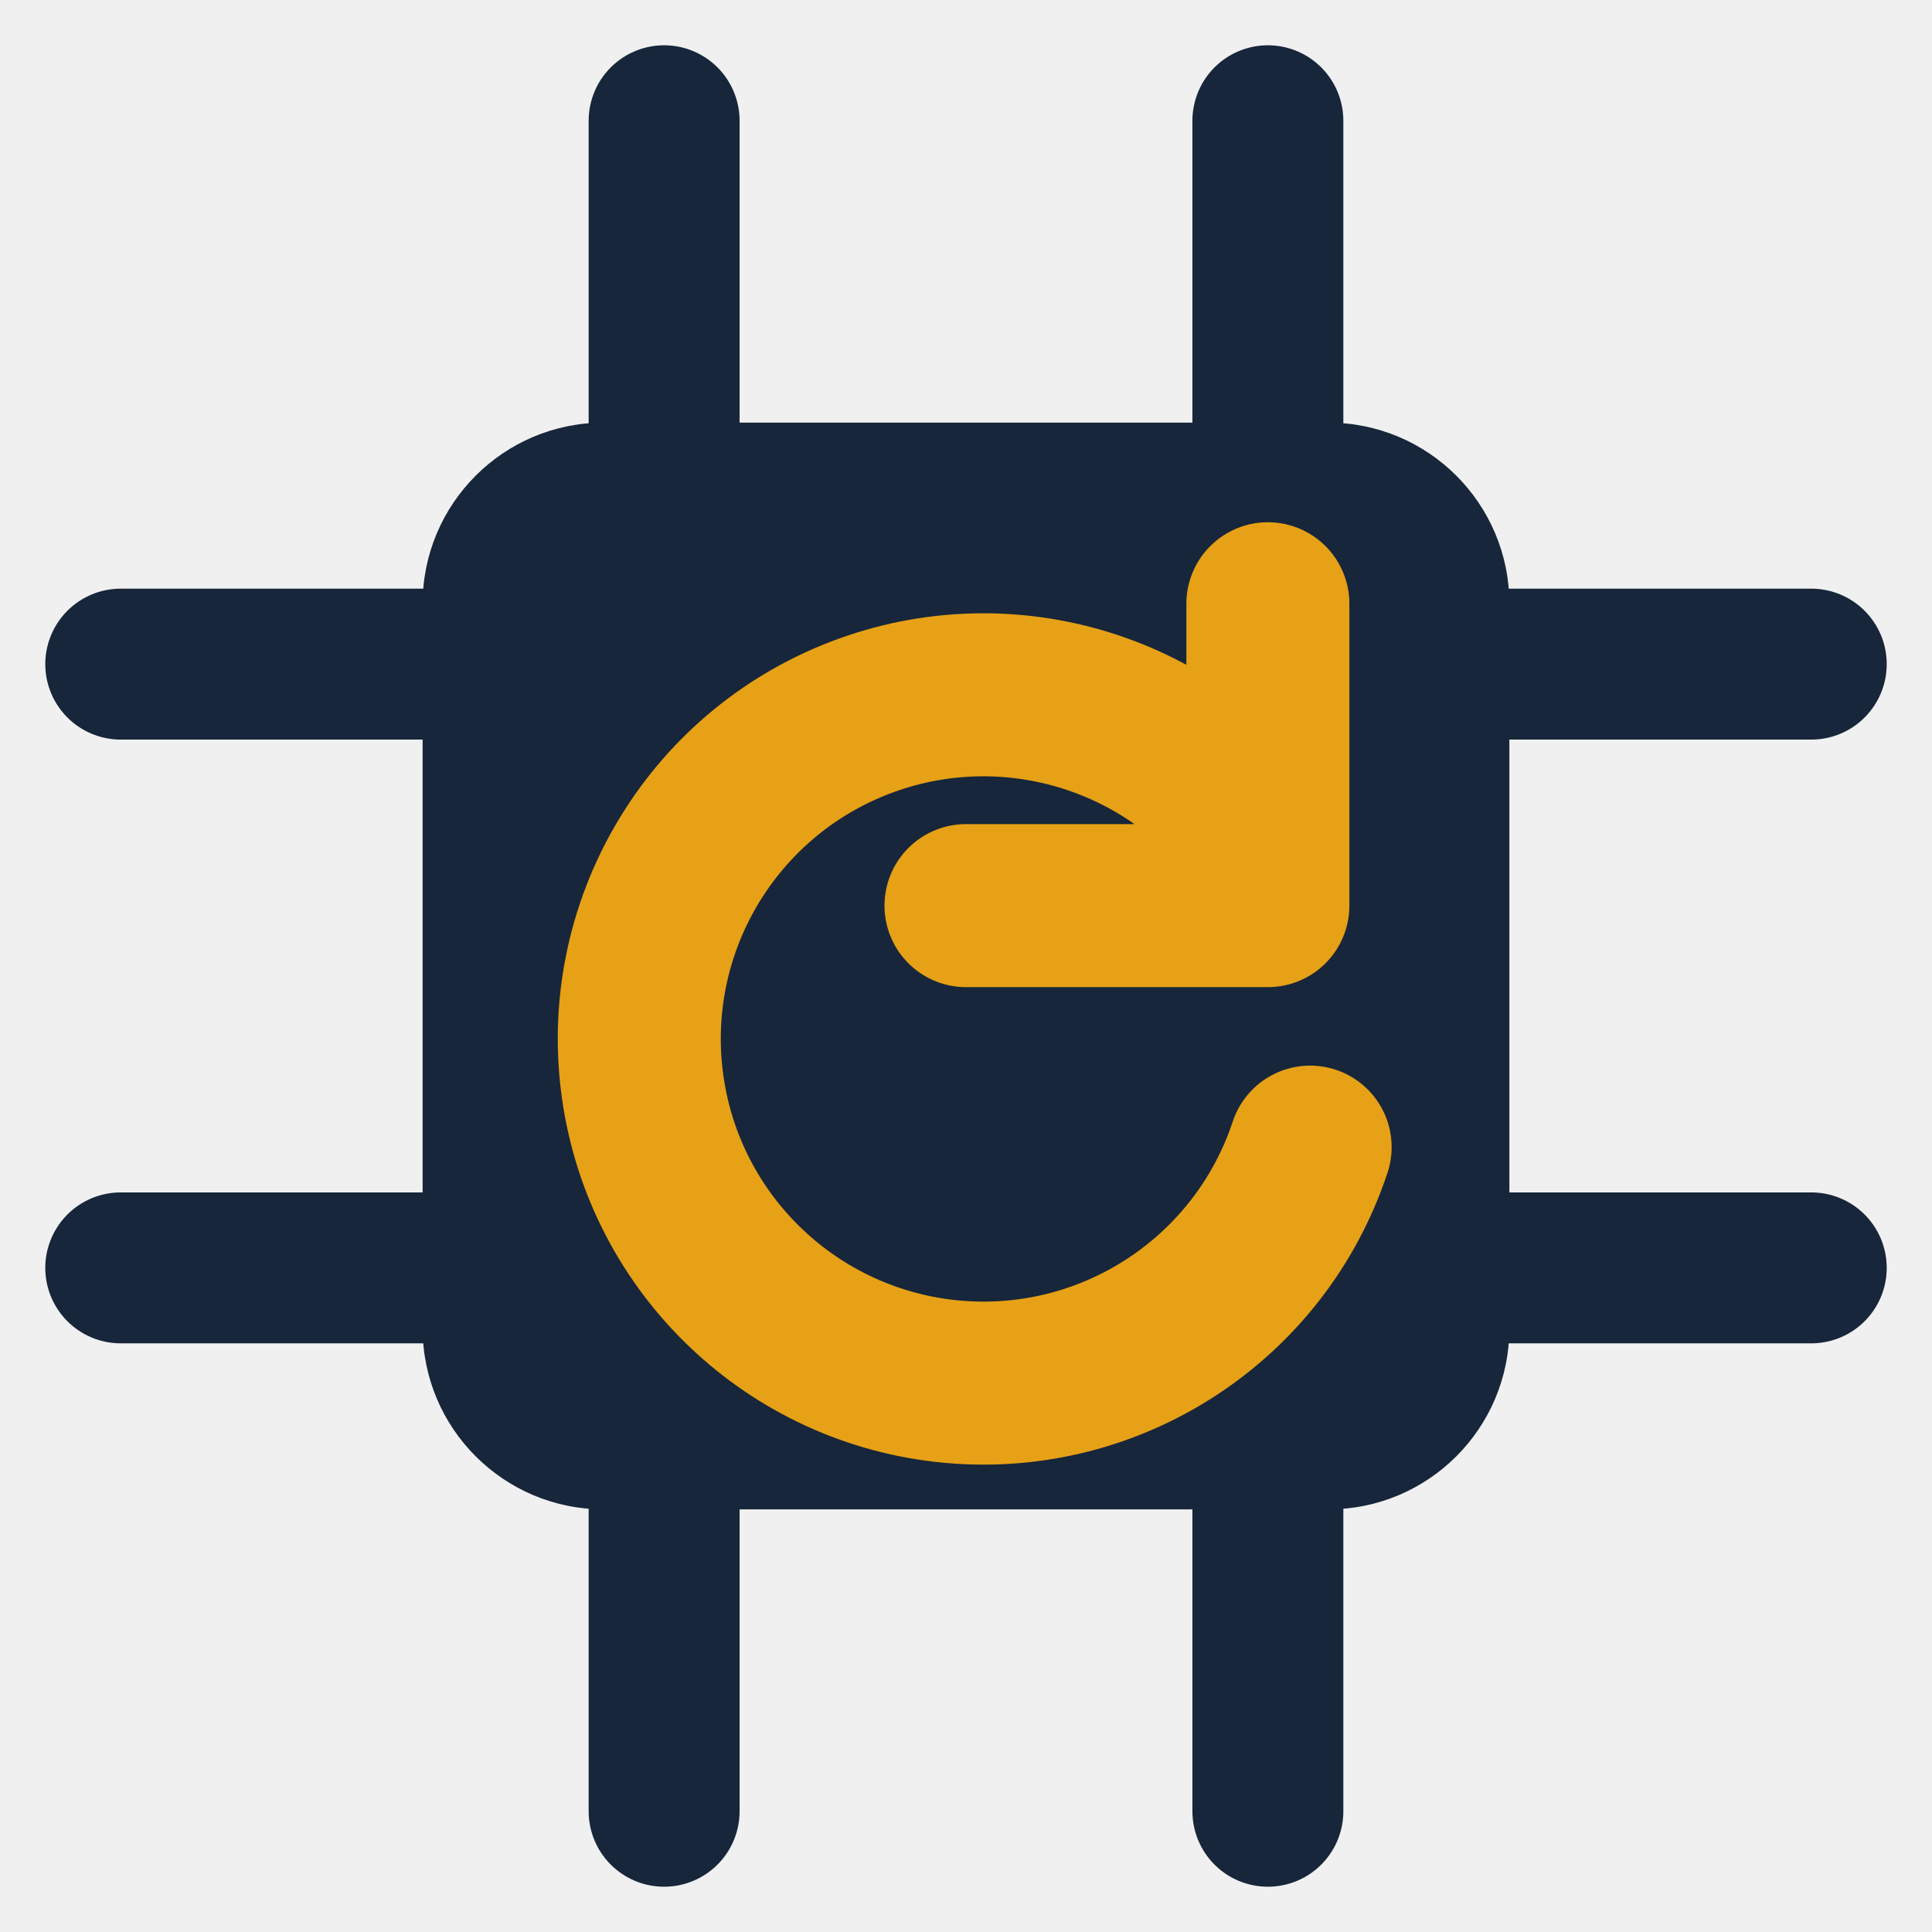
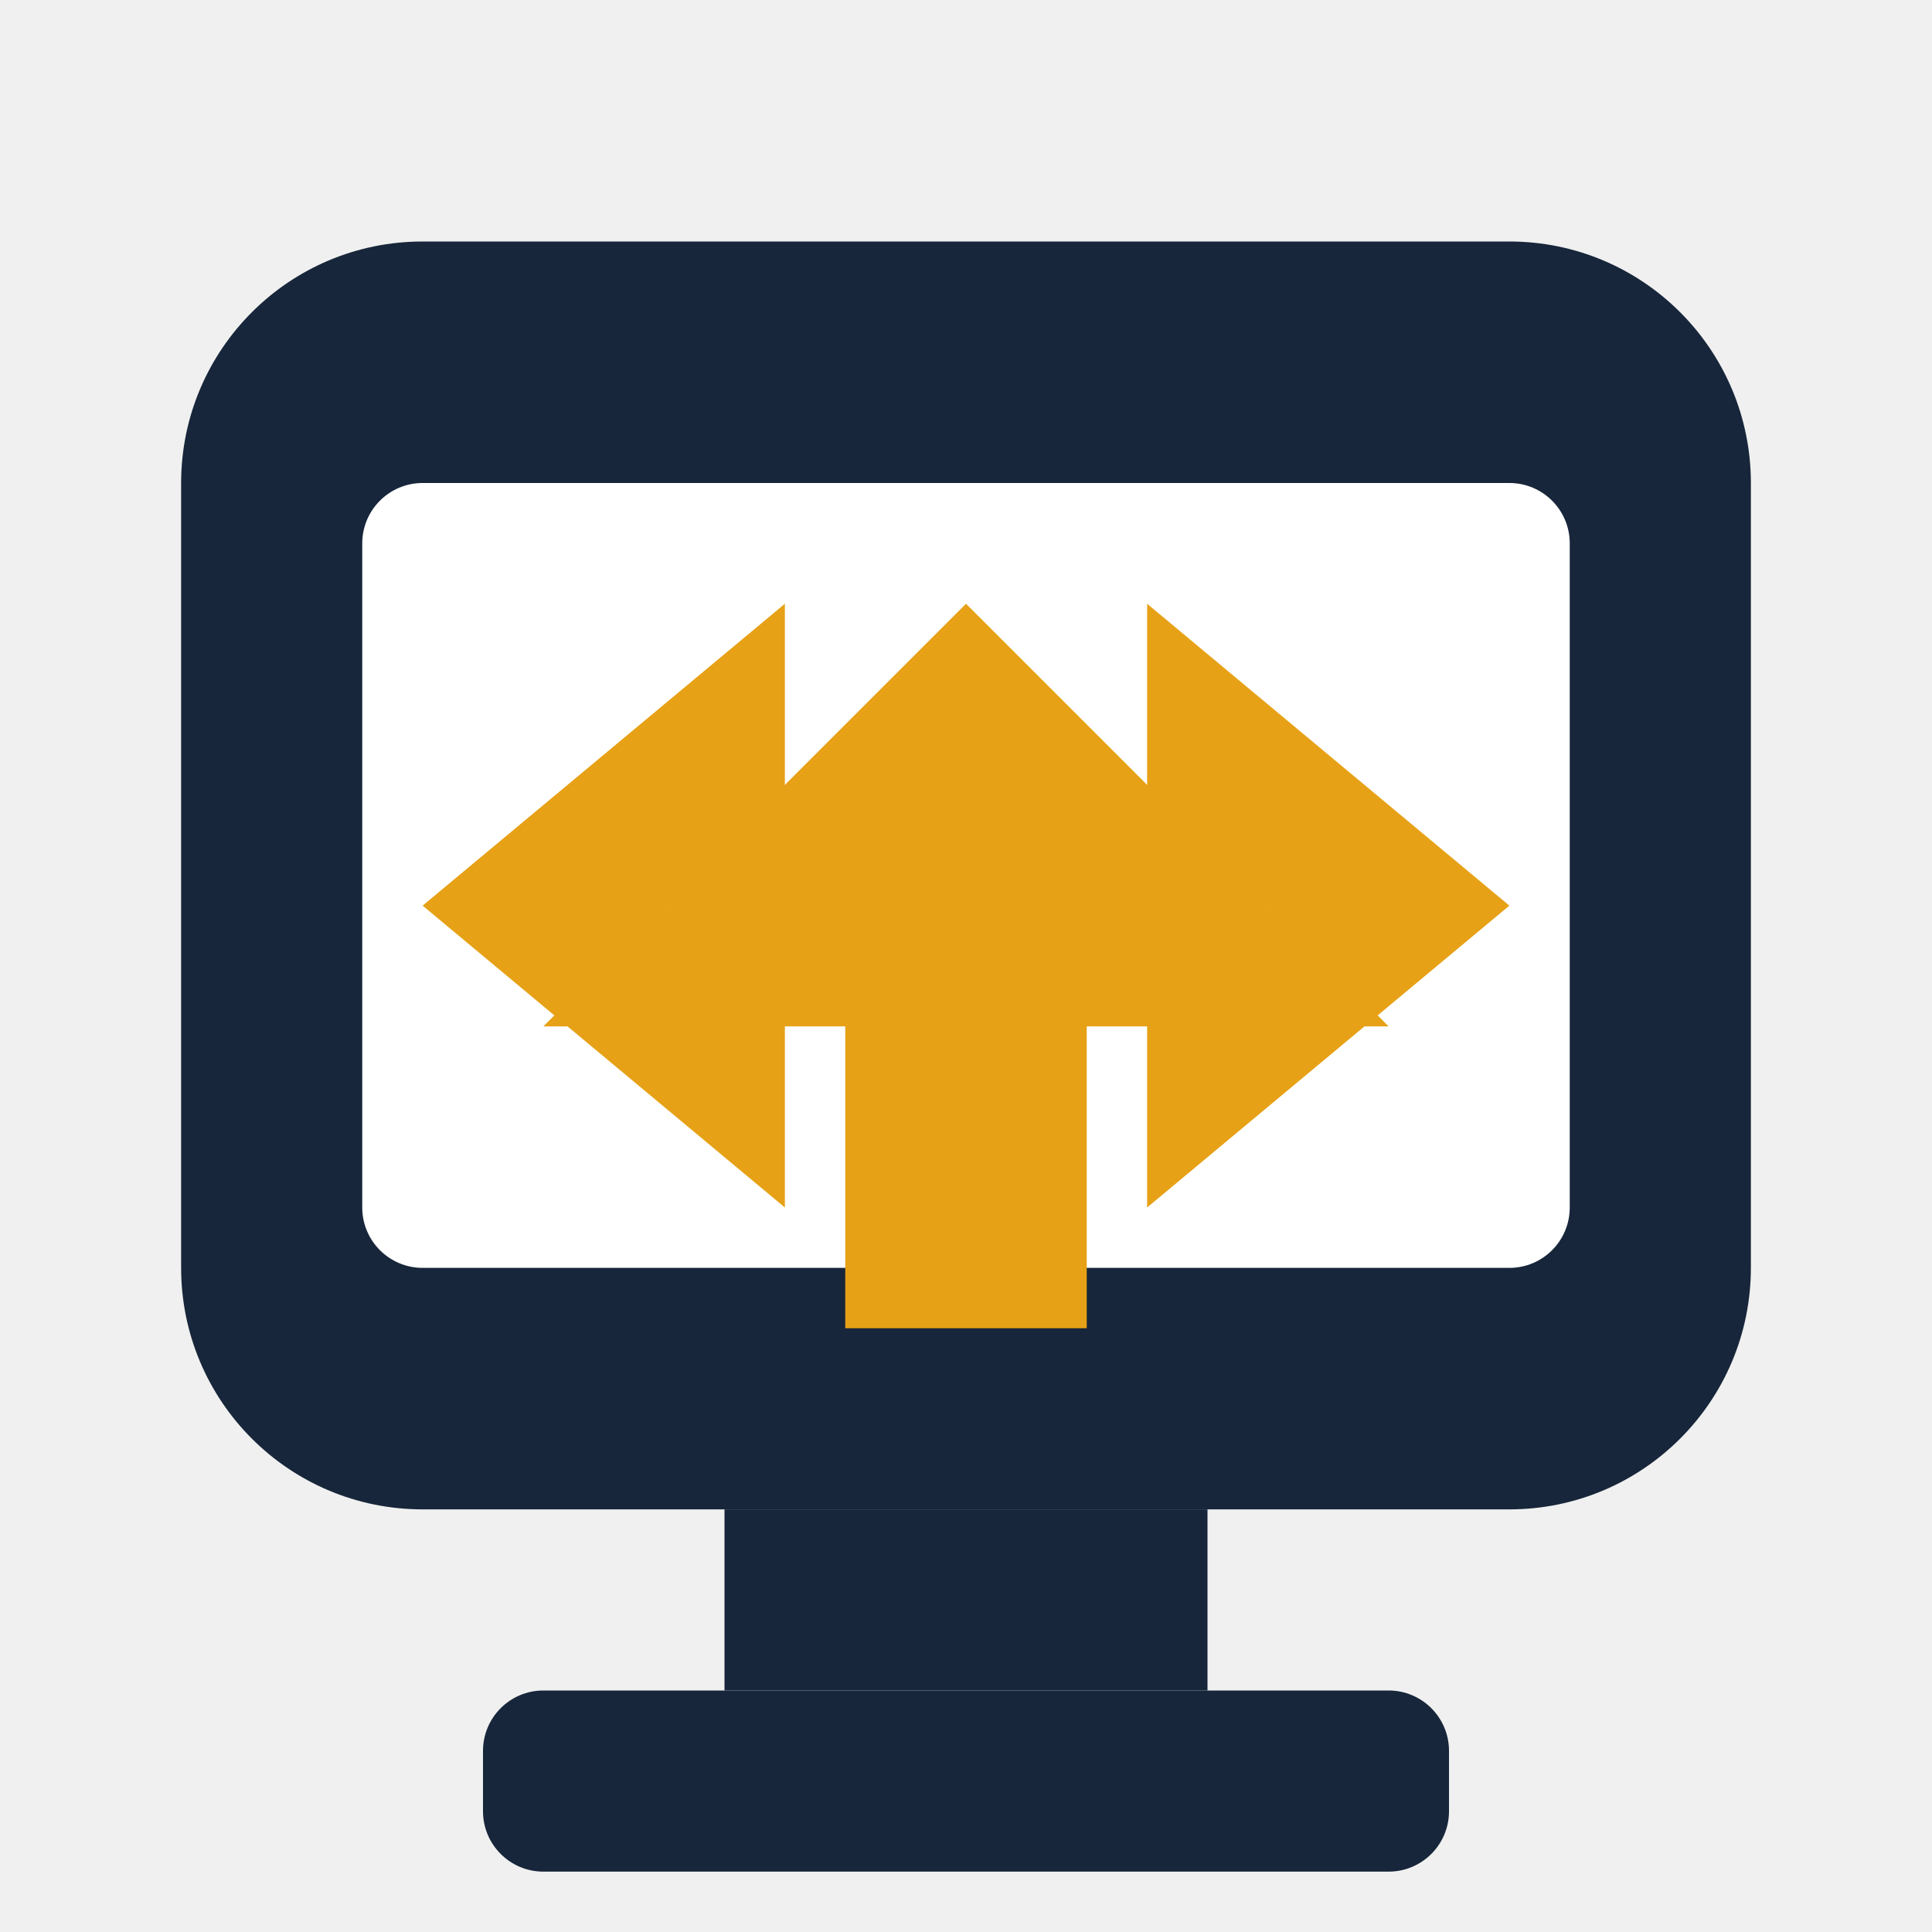
<svg xmlns="http://www.w3.org/2000/svg" viewBox="0 0 32 32" width="32" height="32">
-   <rect x="7" y="7" width="18" height="18" rx="3" fill="#17263a" />
-   <path d="M11 2v5m10-5v5M11 25v5m10-5v5M2 11h5m-5 10h5m18-10h5m-5 10h5" stroke="#17263a" stroke-width="2.5" stroke-linecap="round" />
-   <path d="M21 14a5.7 5.7 0 1 0 .7 5M21 10v5h-5" stroke="#e7a116" stroke-width="2.7" stroke-linecap="round" stroke-linejoin="round" fill="none" />
+   <g fill="#17263a">
+     <rect x="3" y="4" width="26" height="21" rx="4" />
+     <rect x="12" y="25" width="8" height="3" rx="0" />
+     <rect x="8" y="28" width="16" height="3" rx="1" />
+     <g fill="white">
+       <rect x="6" y="8" width="20" height="13" rx="1" />
+     </g>
+     <g fill="#e7a116">
+       <path d="m13 10-6 5 6 5v-4l-2-1 2-1zm6 0v4l2 1-2 1v4l6-5z" />
+     </g>
+     <g fill="#e7a116">
+       <path d="m16 10 7 7h-5v5h-4v-5H9z" />
+     </g>
+   </g>
</svg>
